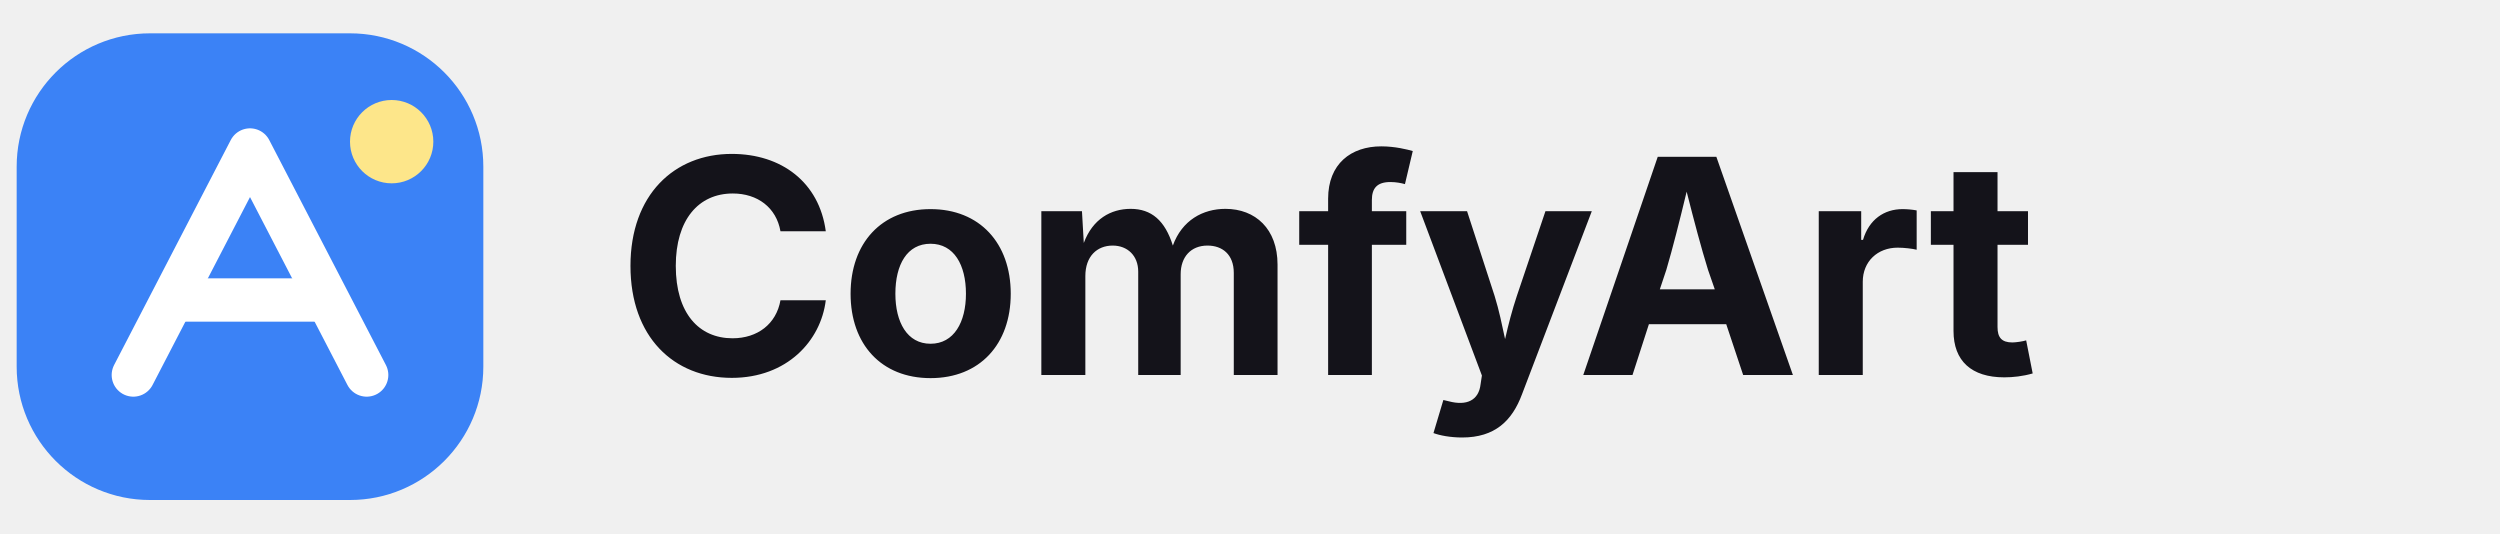
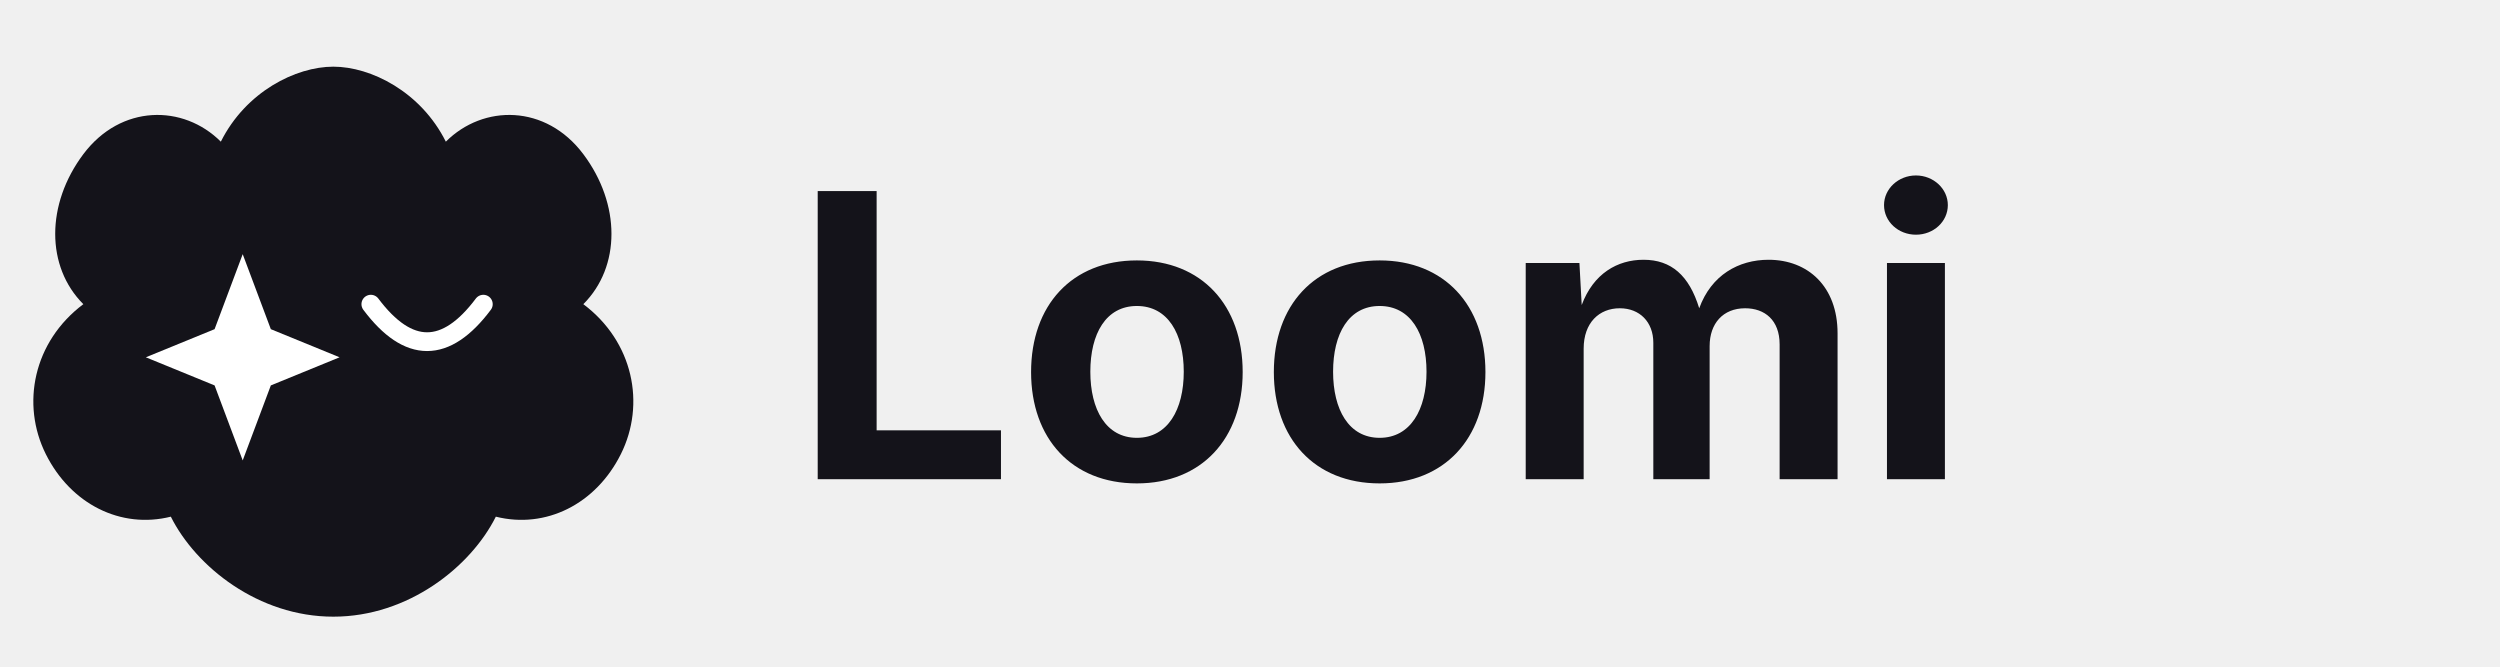
- <svg xmlns="http://www.w3.org/2000/svg" width="150" height="32" viewBox="0 0 150 32" fill="none">
-   <rect x="1" y="2" width="28" height="28" rx="8" fill="#3B82F6" />
-   <path d="M8 22.5 15 9l7 13.5" stroke="#fff" stroke-width="2.6" stroke-linecap="round" stroke-linejoin="round" />
-   <path d="M10.6 18h8.8" stroke="#fff" stroke-width="2.6" stroke-linecap="round" />
-   <circle cx="23.5" cy="8.5" r="2.5" fill="#FDE68A" />
-   <text x="37" y="22.5" font-family="Inter, Segoe UI, Helvetica, Arial, sans-serif" font-size="18" font-weight="650" fill="#14131A">ComfyArt</text>
+ <svg xmlns="http://www.w3.org/2000/svg" width="120" height="32" viewBox="0 0 120 32" fill="none">
+   <g transform="translate(1 2) scale(.3)">
+     <g fill="#14131A">
+       <path d="M50 4 C56 4, 64 8, 68 16 C74 10, 84 10, 90 18 C96 26, 96 36, 90 42 C98 48, 100 58, 96 66 C92 74, 84 78, 76 76 C72 84, 62 92, 50 92 C38 92, 28 84, 24 76 C16 78, 8 74, 4 66 C0 58, 2 48, 10 42 C4 36, 4 26, 10 18 C16 10, 26 10, 32 16 C36 8, 44 4, 50 4 Z" />
+     </g>
+     <path fill="#fff" d="M31 46 L35.5 34 L40 46 L51 50.5 L40 55 L35.5 67 L31 55 L20 50.5 Z" />
+     <path d="M56 42 Q65 54, 74 42" fill="none" stroke="#fff" stroke-width="3" stroke-linecap="round" />
+   </g>
+   <text x="38" y="23" font-family="Inter, Segoe UI, Helvetica, Arial, sans-serif" font-size="19" font-weight="650" fill="#14131A">Loomi</text>
</svg>
